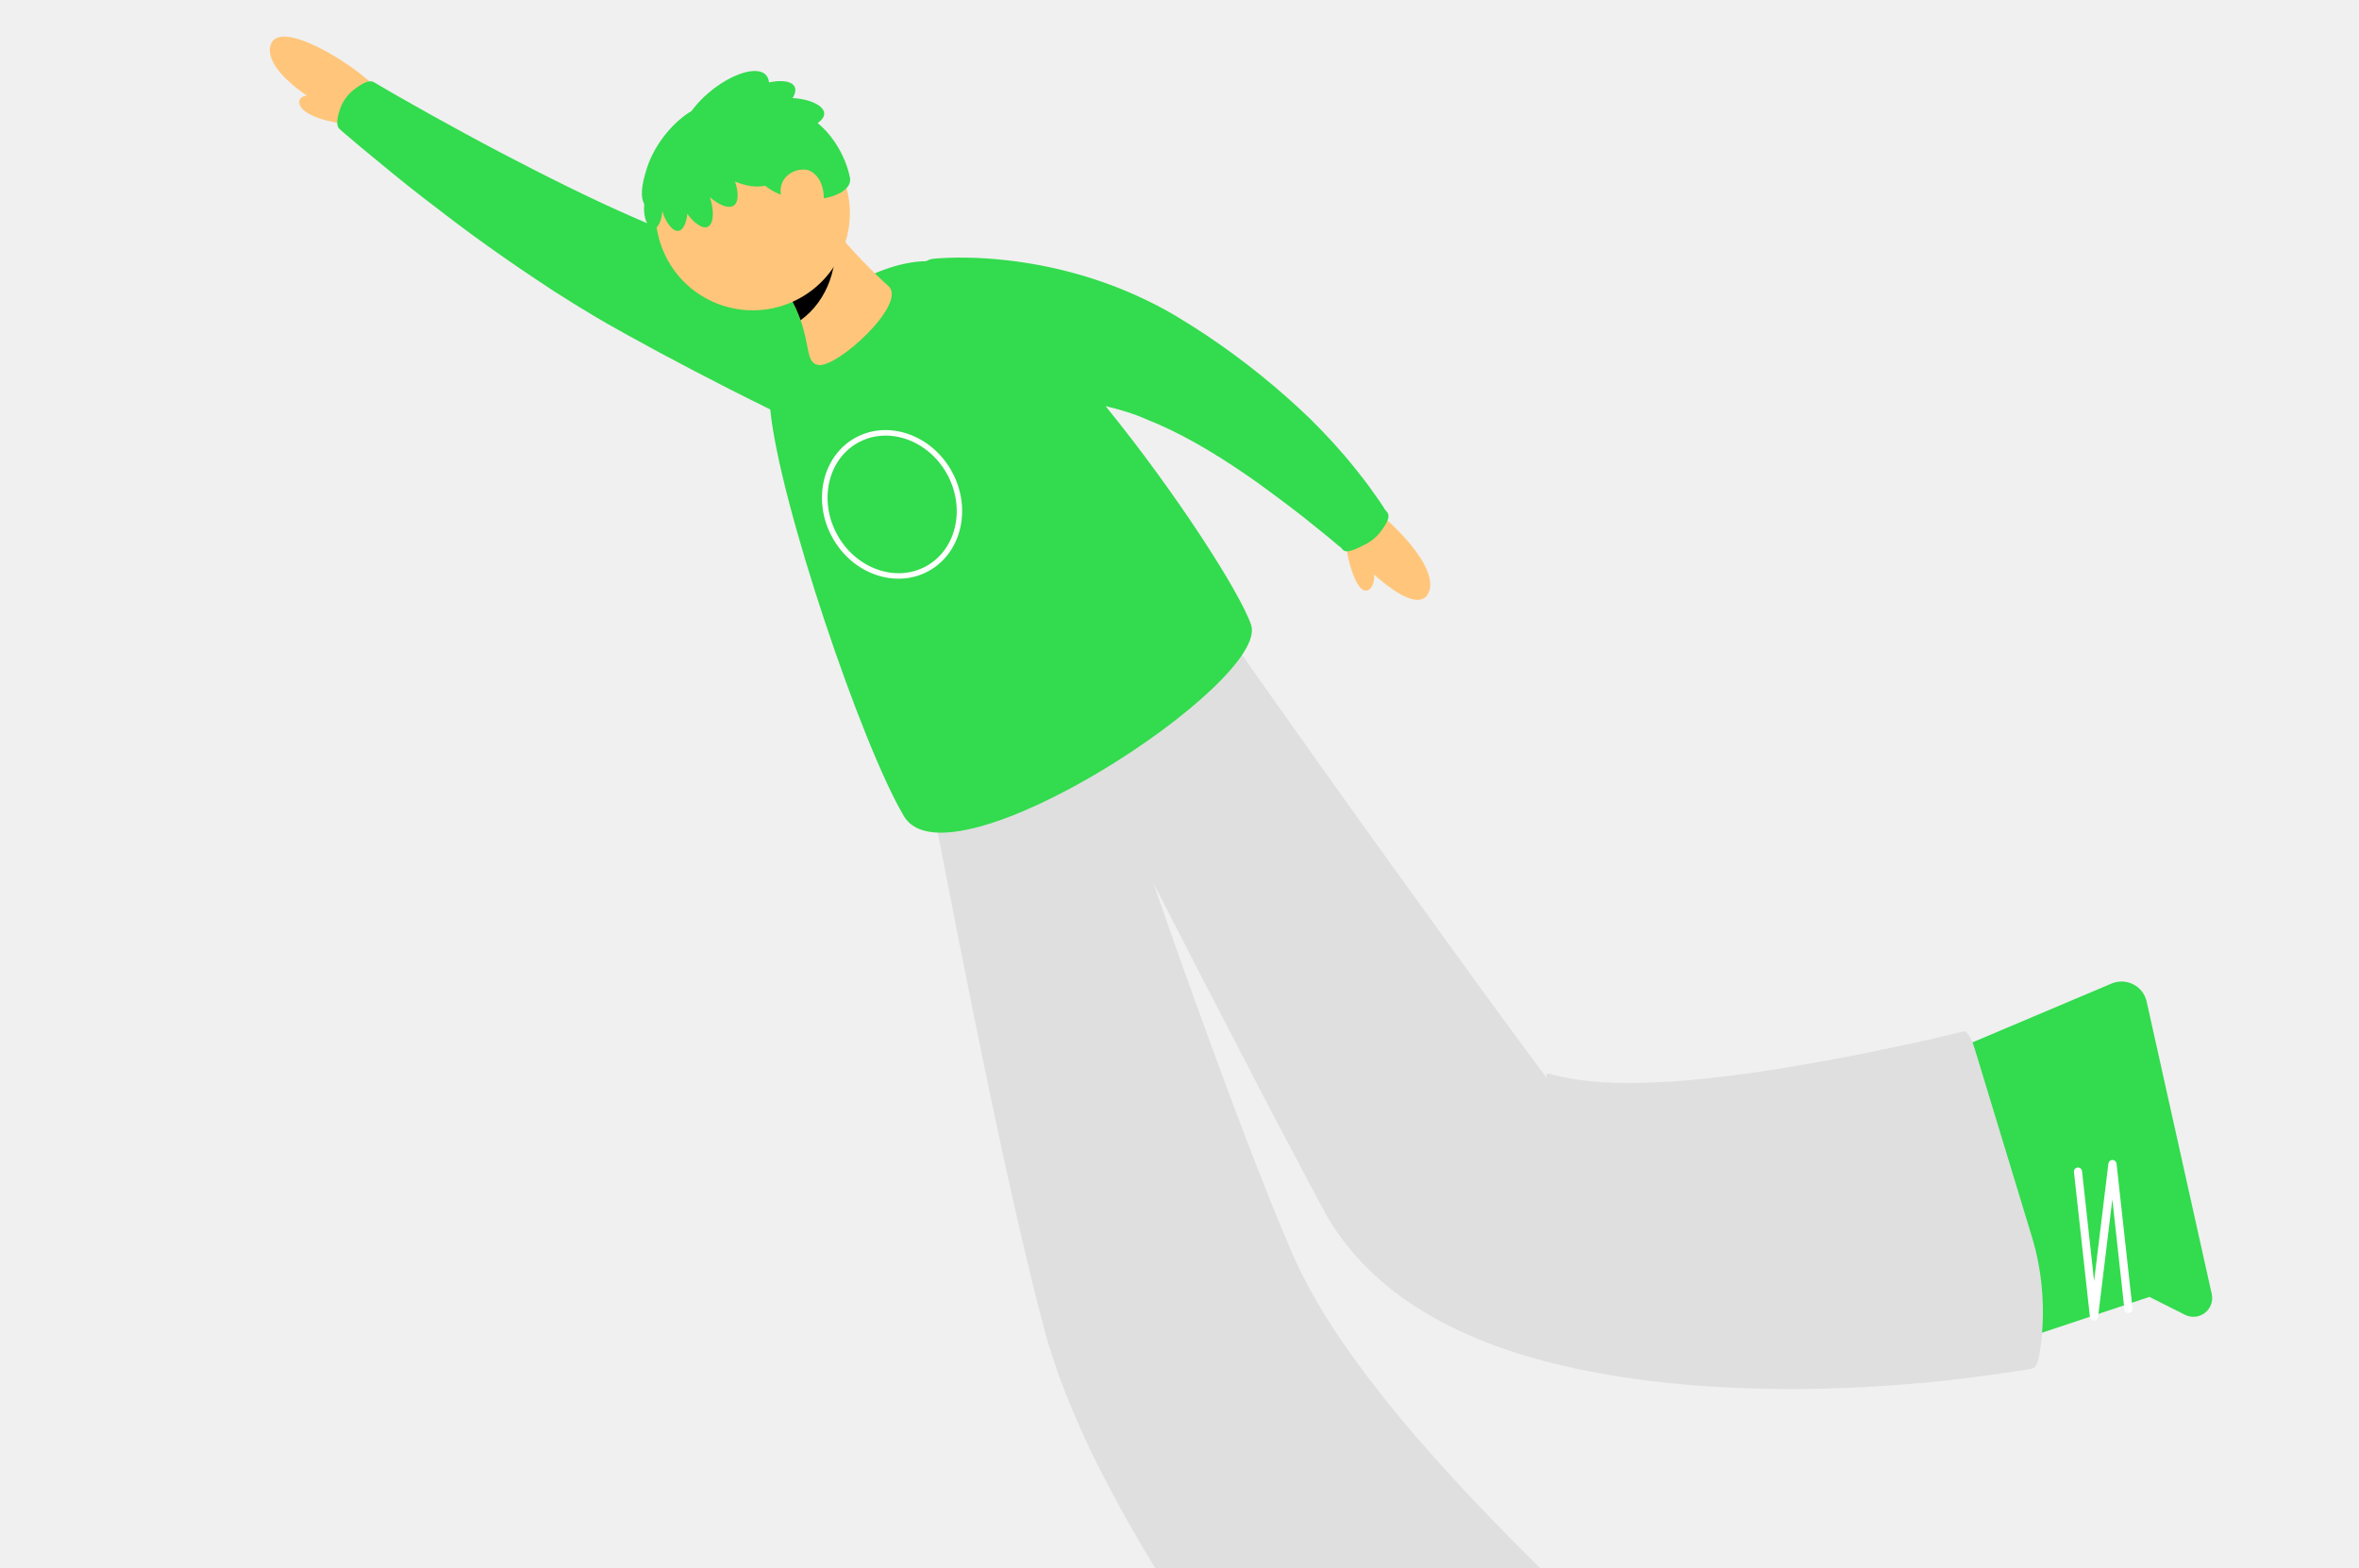
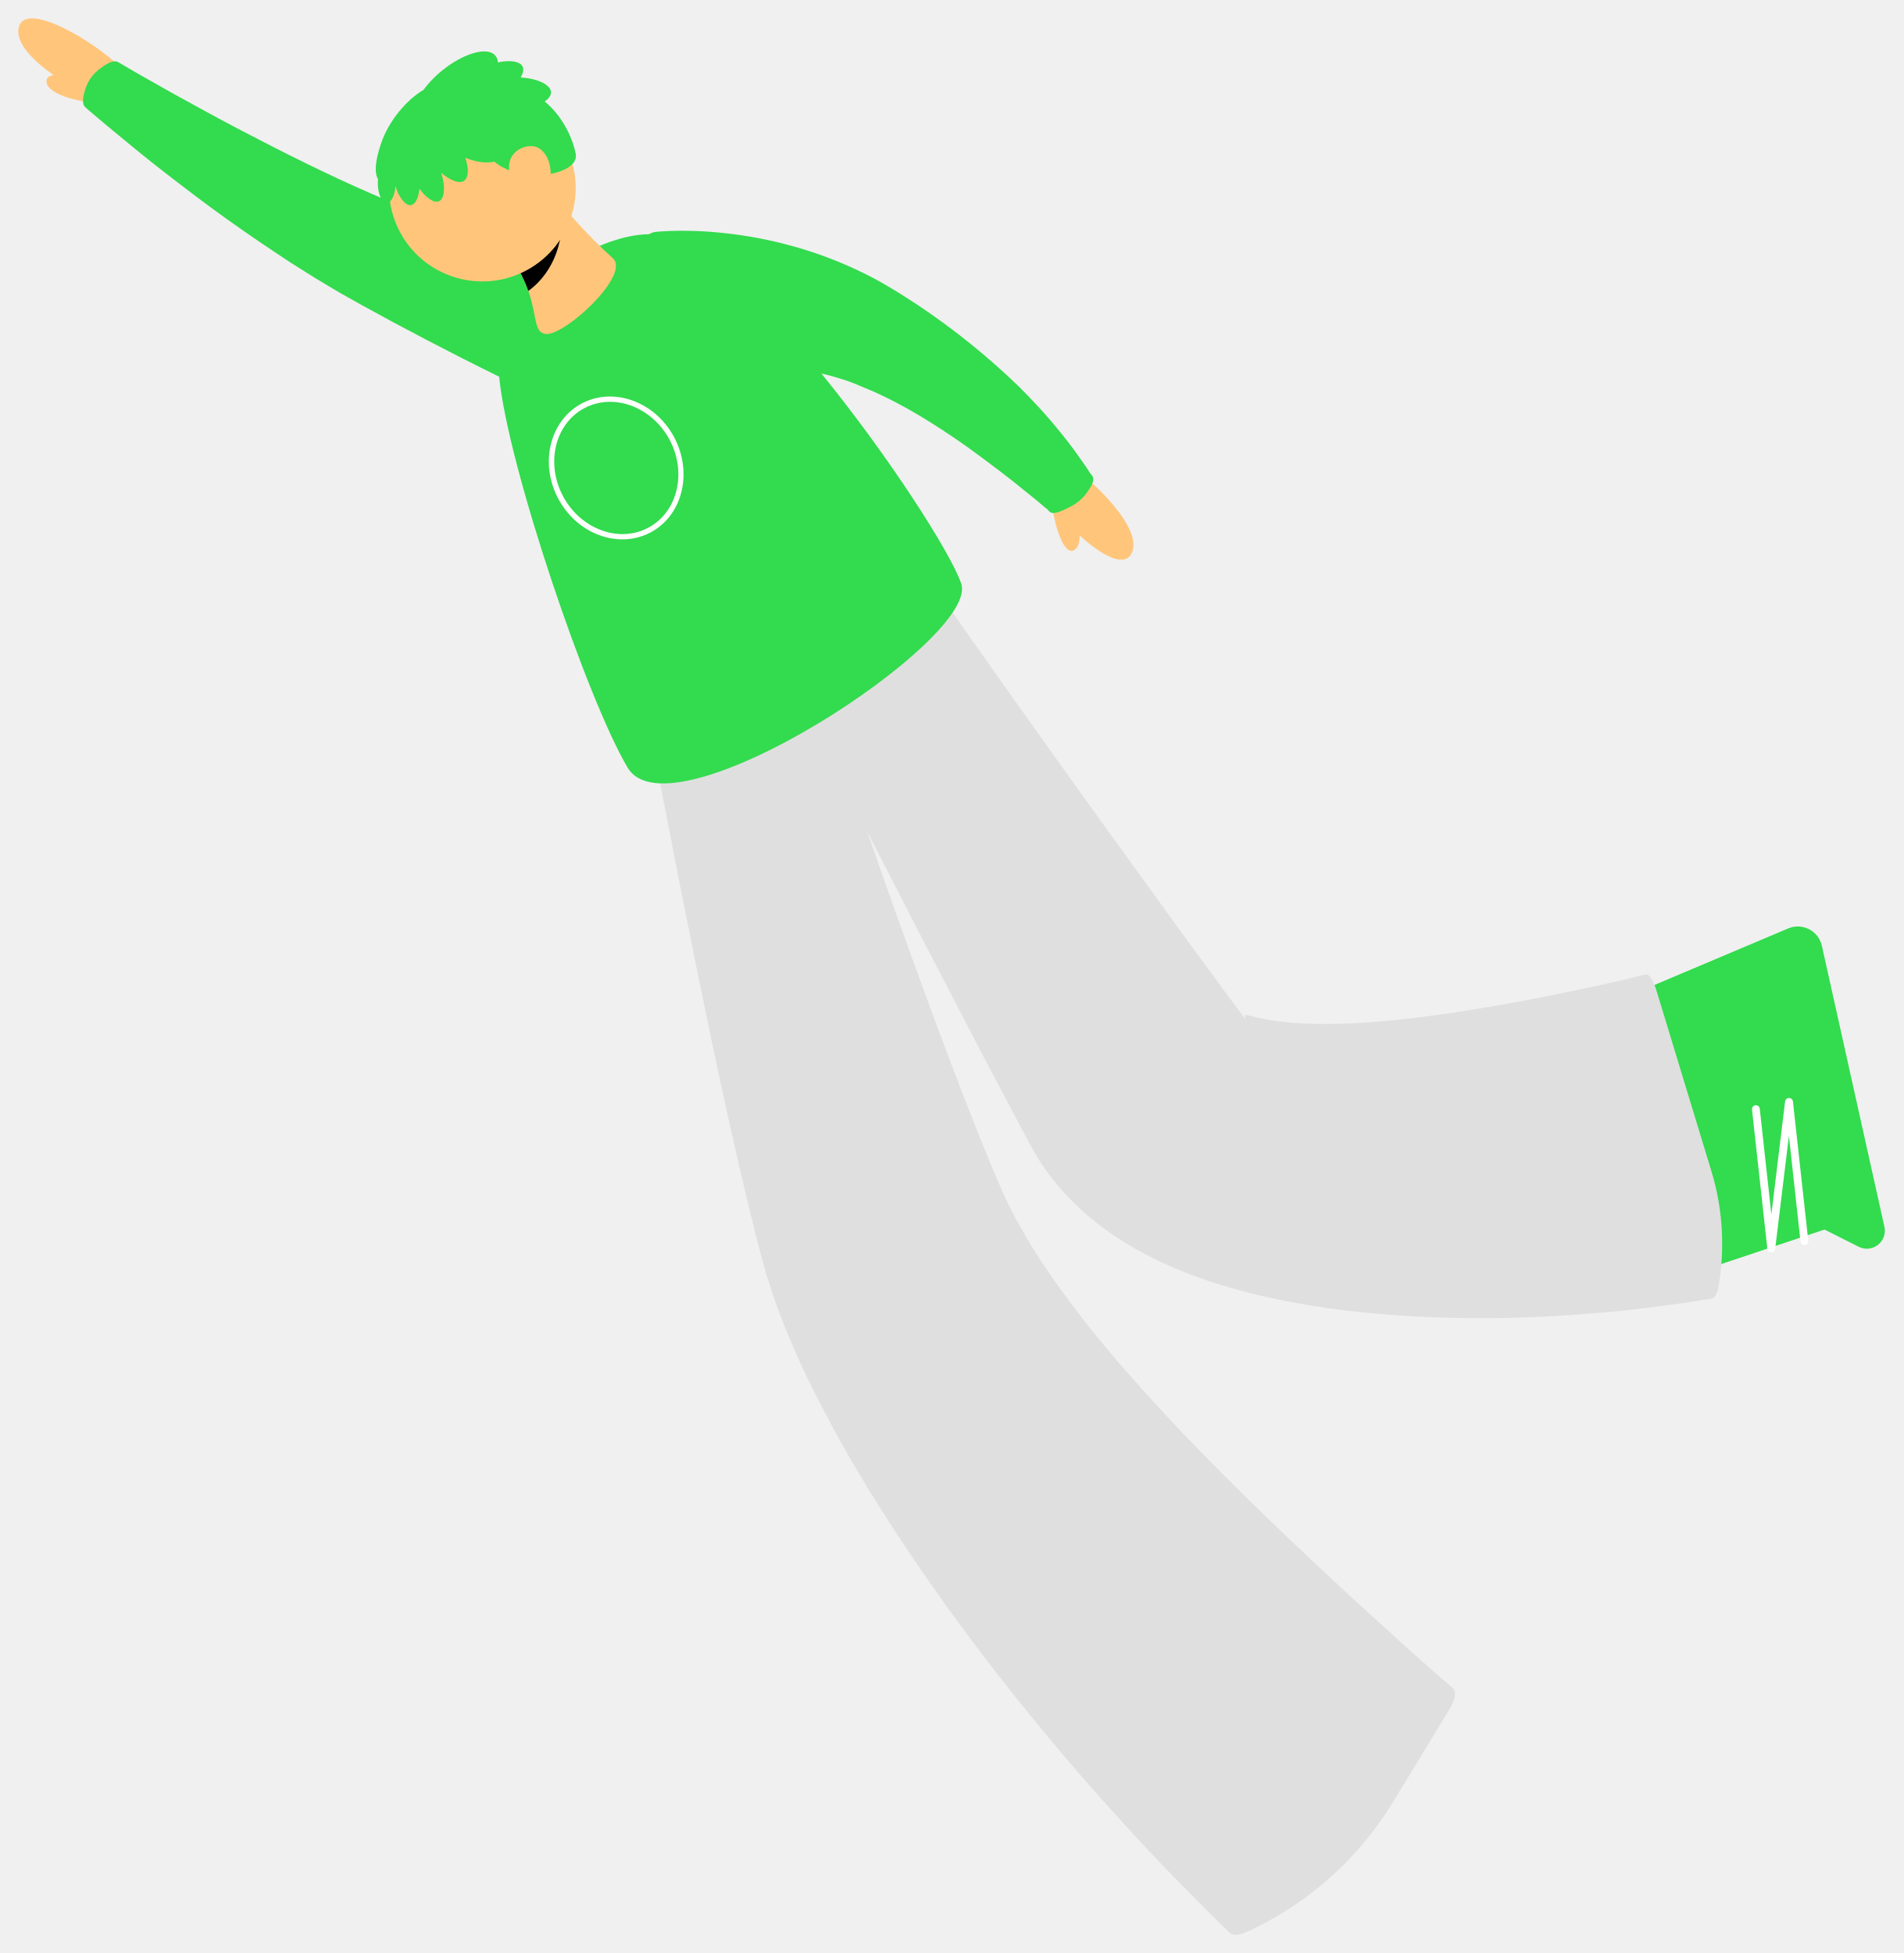
- <svg xmlns="http://www.w3.org/2000/svg" width="742" height="493" viewBox="0 0 742 493" fill="none">
+ <svg xmlns="http://www.w3.org/2000/svg" width="623.0" height="639.3" viewBox="78.9 5.5 623.0 639.3" fill="none">
  <path d="M420.483 167.539C425.656 175.788 444.959 194.912 449.228 186.727C453.497 178.541 435.832 162.118 429.843 158.667C423.854 155.215 420.483 167.539 420.483 167.539Z" fill="#FFC67B" />
  <path d="M423.393 170.675C423.511 175.33 426.785 187.864 430.537 185.539C434.29 183.214 431.038 172.194 429.392 169.315C427.779 166.441 423.393 170.675 423.393 170.675Z" fill="#FFC67B" />
  <path d="M117.351 26.7C110.505 19.784 87.441 5.408 85.061 14.365C82.685 23.288 103.558 35.372 110.173 37.441C116.789 39.51 117.346 26.735 117.346 26.735L117.351 26.7Z" fill="#FFC67B" />
  <path d="M110.597 32.938C106.444 30.847 93.828 27.784 94.119 32.218C94.382 36.614 105.666 38.952 108.979 38.881C112.292 38.81 110.632 32.943 110.632 32.943L110.597 32.938Z" fill="#FFC67B" />
  <path d="M609.235 332.646L664.185 309.412C668.831 307.465 674.12 310.181 675.216 315.121L695.68 407.068C696.751 411.935 691.707 415.86 687.261 413.621L676.077 407.994L623.333 425.582L609.201 332.641L609.235 332.646Z" fill="#33DB4E" />
  <path d="M617.889 324.512C617.058 324.424 616.329 324.843 615.502 324.966L610.654 326.145C607.377 326.925 604.035 327.659 600.694 328.394C593.992 329.755 587.27 331.254 580.584 332.512C567.171 335.058 553.839 337.299 540.894 338.824C528.057 340.331 515.435 341.096 504.806 340.506C499.577 340.223 494.828 339.555 491.494 338.815C488.081 338.134 486.449 337.295 486.44 338.066C486.425 338.17 486.409 338.273 486.428 338.381C486.408 338.519 486.422 338.661 486.47 338.809C486.465 338.843 486.509 339.025 486.44 339.015L485.62 337.91L483.945 335.695L477.331 326.74L464.092 308.654L437.672 272.105C420.102 247.686 402.631 223.071 385.342 198.413L385.307 198.408C377.344 186.936 361.955 182.9 349.215 189.444C339.674 194.32 334.115 203.86 333.828 213.865C328.05 210.41 321.063 208.953 313.938 210.322C298.573 213.246 288.503 228.09 291.428 243.454C298.173 278.811 305.027 313.903 312.475 349.259C316.218 366.922 320.1 384.606 324.5 402.577C325.593 407.06 326.715 411.583 327.965 416.194C328.602 418.537 329.126 420.687 329.851 423.148L332.518 431.237C336.303 441.74 340.584 451.508 345.191 460.727C354.412 479.131 364.633 495.997 375.365 512.026C386.092 528.088 397.348 543.421 409.04 558.187C414.861 565.618 420.856 572.83 426.894 579.977C432.928 587.159 439.135 594.121 445.421 601.024C451.667 607.957 458.037 614.767 464.605 621.431L474.507 631.435L479.564 636.434L480.855 637.68C481.286 638.095 481.711 638.544 482.389 638.715C483.733 639.125 485.712 638.574 489.349 636.794C507.641 627.875 523.594 613.867 534.971 595.176L553.034 565.496C555.027 562.243 555.367 560.185 555.073 559.088C554.948 558.507 554.537 558.2 554.13 557.859L552.98 556.845L548.277 552.776L538.839 544.387L520.046 527.271C507.63 515.736 495.263 504.102 483.35 492.255C471.402 480.403 459.829 468.396 449.034 456.117C438.164 443.863 428.261 431.259 419.895 418.708C415.798 412.445 412.187 406.219 409.205 400.262L407.148 395.882L404.719 390.218C403.068 386.425 401.481 382.431 399.854 378.466C393.467 362.519 387.265 346.038 381.21 329.507C374.903 312.308 368.754 294.991 362.689 277.581L378.448 308.301L399.412 348.715L410.083 368.95L415.502 379.097L416.88 381.655L417.571 382.917L419.131 385.431C420.209 387.172 421.375 388.785 422.581 390.369C423.782 391.987 425.038 393.473 426.299 394.924C431.41 400.74 437.039 405.438 442.549 409.276C448.094 413.118 453.559 416.071 458.845 418.575C469.486 423.594 479.405 426.609 488.992 429.012C508.084 433.667 525.726 435.542 542.979 436.481C560.174 437.341 576.902 437.079 593.375 435.935C601.616 435.329 609.828 434.683 617.998 433.61C622.081 433.09 626.163 432.571 630.295 431.953L636.513 431.012C637.566 430.781 638.653 430.802 639.668 430.355C640.723 429.633 641.292 427.926 641.885 423.446C643.313 412.381 642.588 400.434 639.107 389.063L621.173 330.092C619.95 326.012 618.669 324.698 617.875 324.369L617.889 324.512Z" fill="#DFDFDF" />
  <path d="M435.187 159.564C434.241 158.124 433.261 156.679 432.235 155.297C430.269 152.442 428.174 149.743 426.005 147.068C421.707 141.688 417.01 136.636 412.109 131.765C402.146 122.174 391.293 113.365 379.399 105.42C373.54 101.566 367.053 97.444 360.183 94.248C353.328 90.95 346.17 88.273 338.783 86.196C331.396 84.118 323.849 82.649 316.101 81.817C312.23 81.385 308.334 81.124 304.338 81.059C302.342 81.009 300.337 81.028 298.252 81.106L295.066 81.267C294.496 81.323 293.965 81.349 293.355 81.435C293.07 81.463 292.774 81.559 292.444 81.651C292.297 81.7 292.149 81.748 291.957 81.86L291.208 82.171C283.146 82.276 273.326 85.951 264.572 91.681C258.123 89.672 251.675 87.663 245.241 85.551C237.572 83.01 229.917 80.365 222.347 77.628C218.578 76.262 214.742 74.886 211.205 73.378C207.585 71.964 203.951 70.407 200.351 68.855C185.858 62.563 171.439 55.298 157.09 47.798C149.918 44.031 142.801 40.131 135.688 36.197L125.053 30.195L119.779 27.131C118.902 26.649 118.079 26.036 117.118 25.647C116.067 25.386 114.532 25.791 111.803 27.846L111.487 28.081C109.395 29.633 107.767 31.851 106.883 34.495C105.8 37.777 105.914 39.375 106.548 40.312C107.277 41.088 108.134 41.706 108.907 42.418L113.684 46.463L123.361 54.431C129.812 59.742 136.476 64.805 143.14 69.867C149.838 74.934 156.675 79.776 163.631 84.53C167.109 86.907 170.665 89.225 174.183 91.573C177.789 93.794 181.341 96.146 185.06 98.313C192.308 102.759 200.161 106.909 207.44 110.902C214.861 114.882 222.298 118.759 229.78 122.572C233.927 124.697 238.124 126.724 242.277 128.815C245.092 157.969 271.173 234.763 284.351 256.81C298.626 280.705 399.638 214.548 393.517 196.568C390.147 186.584 370.032 155.149 347.738 127.747C350.418 128.39 353.084 129.136 355.729 130.019C358.315 130.824 361.134 132.19 363.857 133.261C374.818 138.011 385.196 144.572 395.285 151.652C400.3 155.275 405.265 158.997 410.21 162.856L417.524 168.752C418.747 169.741 419.932 170.76 421.116 171.778C422.7 172.47 421.895 175.055 428.046 171.961L429.337 171.309C431.348 170.307 433.149 168.818 434.56 166.884C438.698 161.243 435.768 161.336 435.222 159.569L435.187 159.564Z" fill="#33DB4E" />
  <path d="M279.577 181.836C278.167 181.627 276.778 181.281 275.375 180.792C269.664 178.786 264.838 174.594 261.765 169.01C255.43 157.462 258.706 143.403 269.073 137.701C279.439 131.999 293.065 136.793 299.4 148.341C305.736 159.889 302.459 173.948 292.093 179.649C288.268 181.753 283.944 182.482 279.543 181.83L279.577 181.836ZM281.403 137.244C277.483 136.663 273.494 137.267 269.935 139.234C260.412 144.463 257.435 157.443 263.328 168.187C266.177 173.387 270.694 177.288 276.003 179.163C281.277 181.033 286.711 180.644 291.3 178.127C300.823 172.897 303.799 159.918 297.907 149.173C294.225 142.48 287.936 138.211 281.403 137.244Z" fill="white" />
  <path d="M257.385 114.821C263.352 115.81 285.59 95.426 279.44 89.983C275.095 86.107 268.082 79.131 262.338 71.887C260.004 68.906 257.846 65.917 256.16 63.068L241.372 83.677C247.247 90.274 250.186 96.049 251.843 100.756C254.75 109.126 253.579 114.187 257.385 114.821Z" fill="#FFC67B" />
  <path d="M251.848 100.722C260.394 94.504 264.231 83.304 262.338 71.887C260.004 68.906 257.846 65.917 256.16 63.068L241.372 83.677C247.247 90.274 250.186 96.049 251.843 100.756L251.848 100.722Z" fill="black" />
  <path d="M210.026 81.846C218.169 96.612 236.771 101.967 251.539 93.826C266.307 85.685 271.662 67.085 263.519 52.319C255.376 37.552 236.774 32.197 222.006 40.339C207.237 48.48 201.883 67.079 210.026 81.846Z" fill="#FFC67B" />
  <path d="M257.13 38.76C262.531 35.028 256.765 31.259 249.305 30.856C252.141 26.182 247.617 24.704 241.884 25.928C241.108 18.119 225.668 23.913 217.502 34.929C212.192 38.042 206.121 44.871 203.564 52.643C201.547 58.668 201.499 62.315 202.635 64.134C202.443 66.143 202.648 68.317 203.421 69.977C205.507 74.396 208.032 70.87 208.35 66.35C208.736 67.778 209.275 69.122 210.061 70.222C213.251 75.016 215.729 72.046 216.196 67.231C216.859 68.208 217.578 69.052 218.385 69.769C223.914 74.663 225.425 68.493 223.291 62.029C224.005 62.662 224.73 63.226 225.504 63.692C231.791 67.504 233.142 62.891 231.186 57.12C233.535 58.101 236.009 58.713 238.334 58.671C239.283 58.671 240.036 58.572 240.69 58.423C250.147 66.217 268.643 62.563 267.345 55.906C266.171 49.831 262.378 42.945 257.204 38.736L257.13 38.76Z" fill="#33DB4E" />
  <path d="M254.765 53.762C251.72 52.257 244.655 54.654 245.604 61.294C246.548 67.968 256.39 72.447 257.877 69.048C260.006 64.164 259.781 56.191 254.736 53.723L254.765 53.762Z" fill="#FFC67B" />
  <path d="M669.923 412.985C669.923 412.985 669.741 413.028 669.633 413.047C668.92 413.117 668.293 412.603 668.218 411.924L664.419 377.319L659.923 414.314C659.827 414.967 659.298 415.451 658.635 415.423C657.966 415.429 657.443 414.93 657.363 414.286L652.341 368.715C652.271 368.002 652.746 367.405 653.464 367.301C654.177 367.23 654.804 367.745 654.879 368.423L658.678 403.028L663.174 366.034C663.271 365.38 663.799 364.897 664.462 364.925C665.131 364.918 665.654 365.417 665.735 366.061L670.756 411.632C670.807 412.237 670.445 412.781 669.889 412.979L669.923 412.985Z" fill="white" />
</svg>
